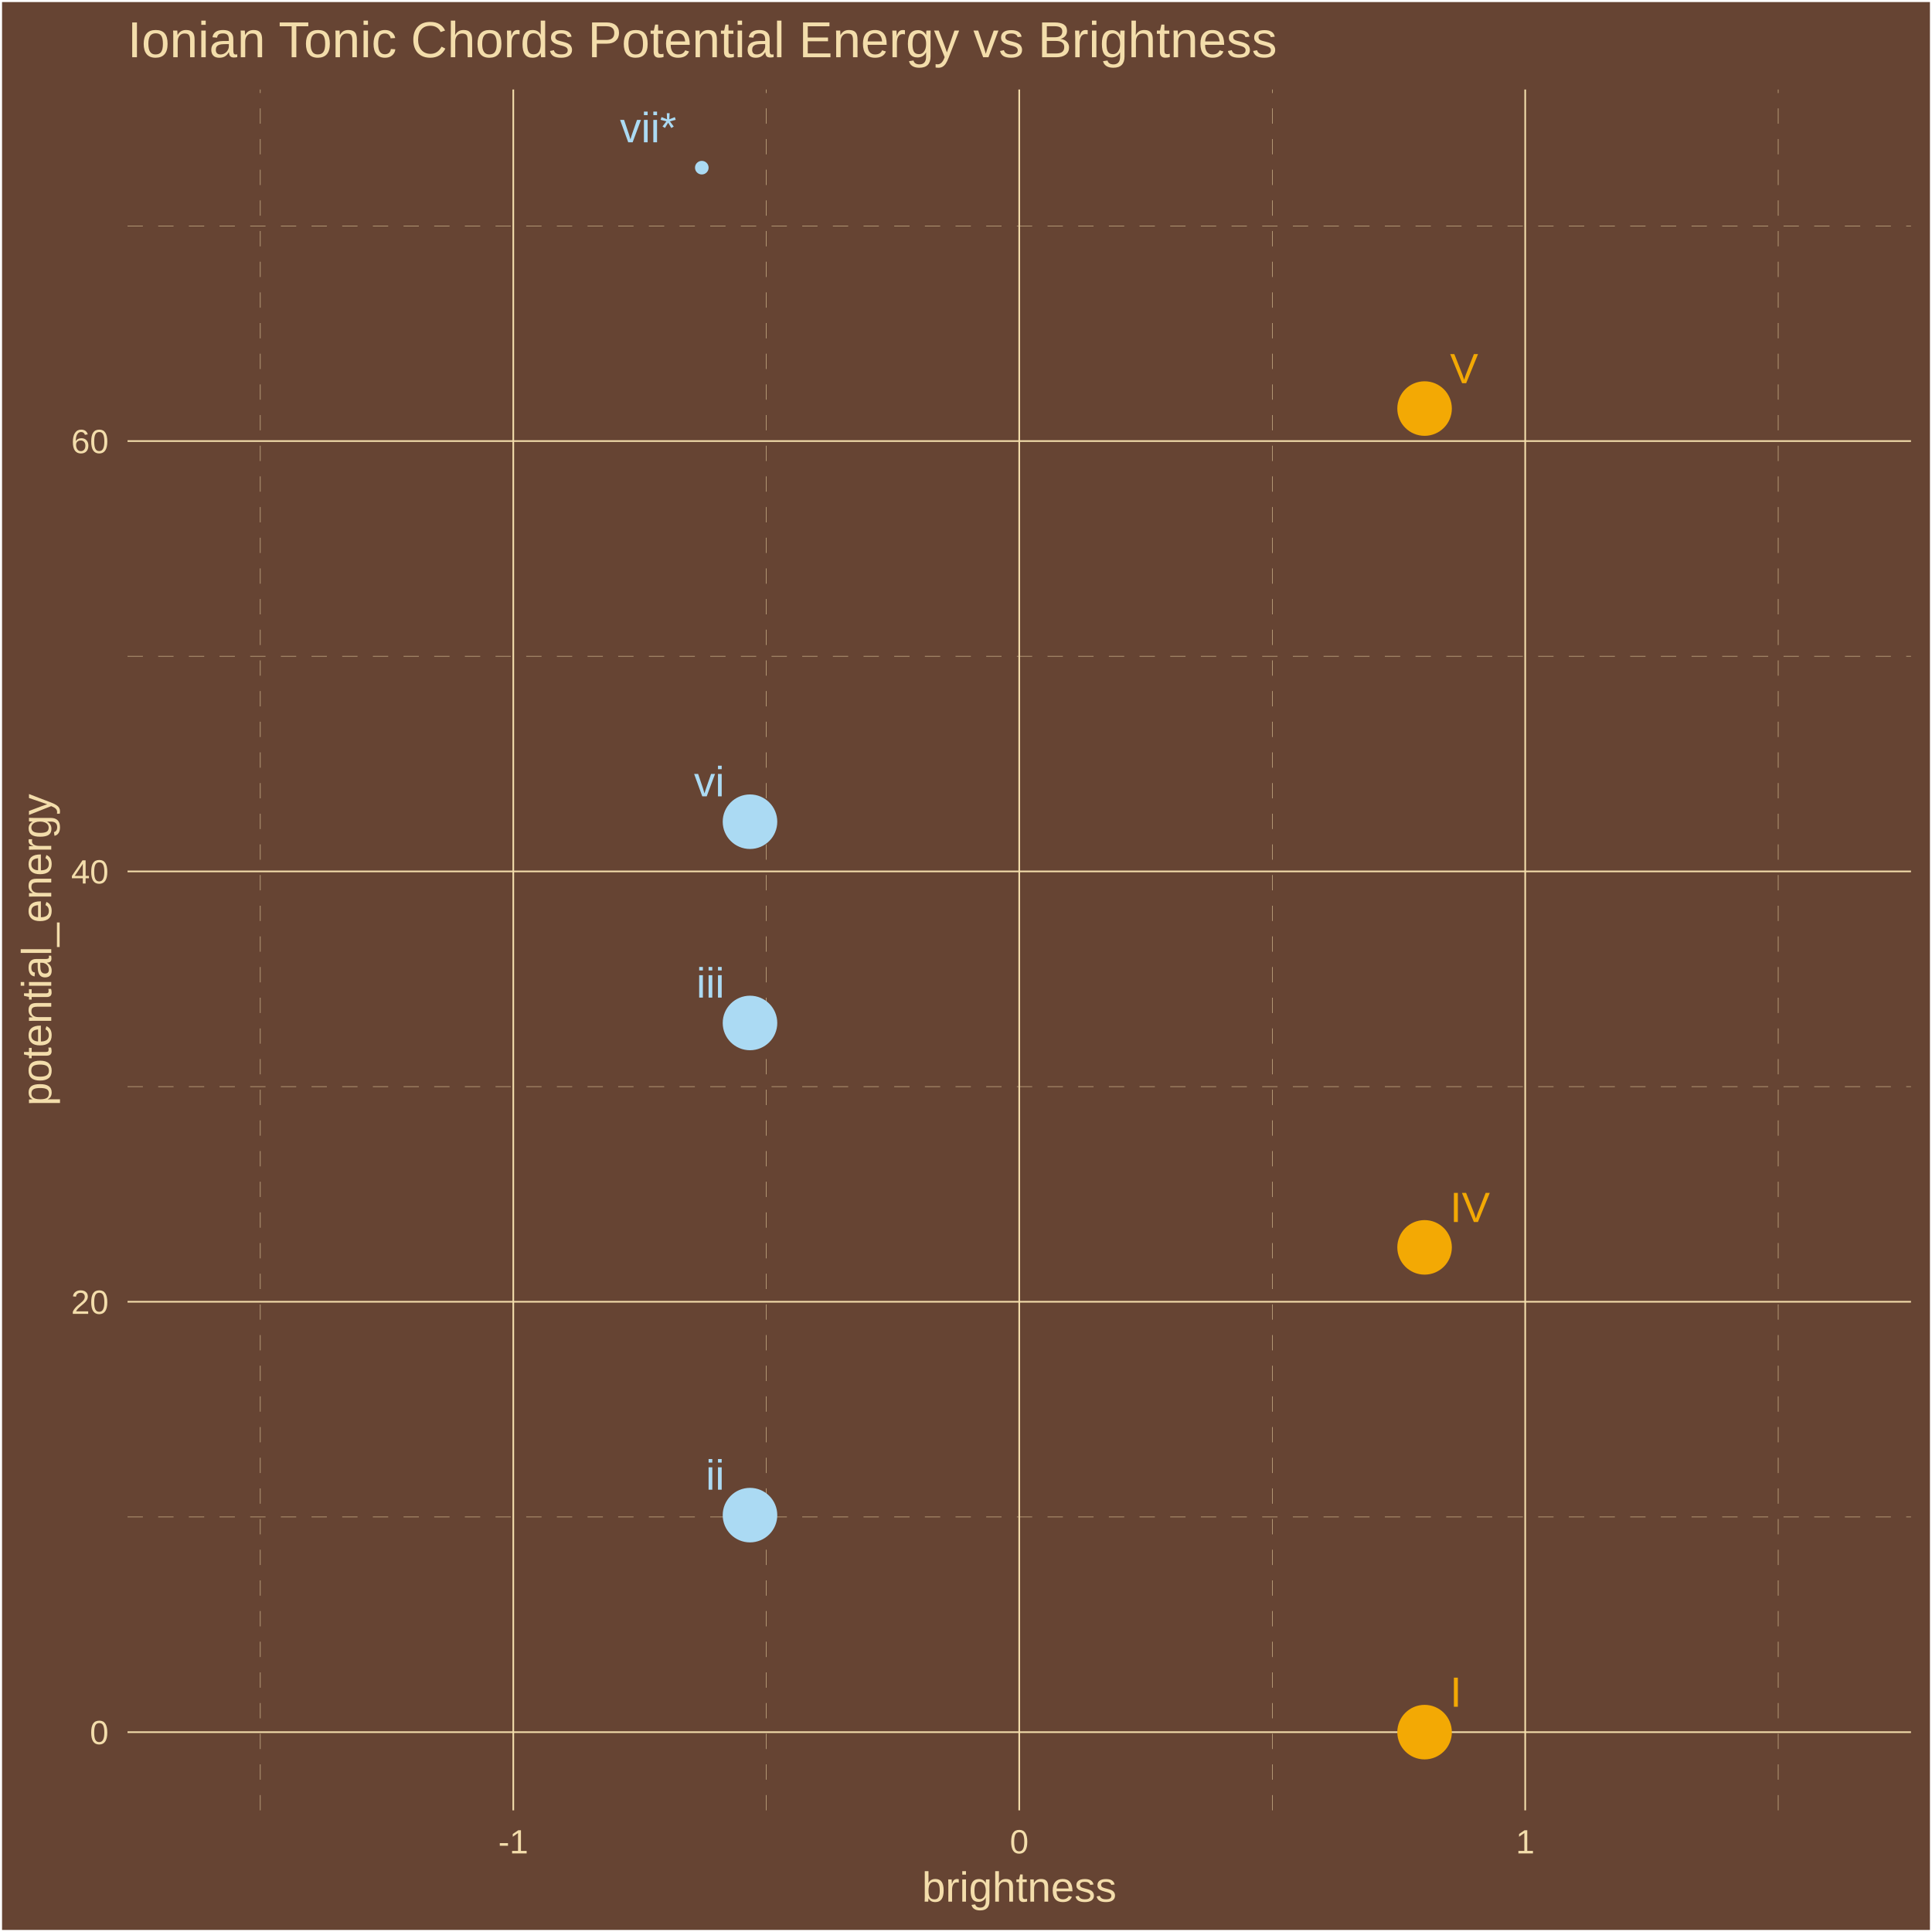
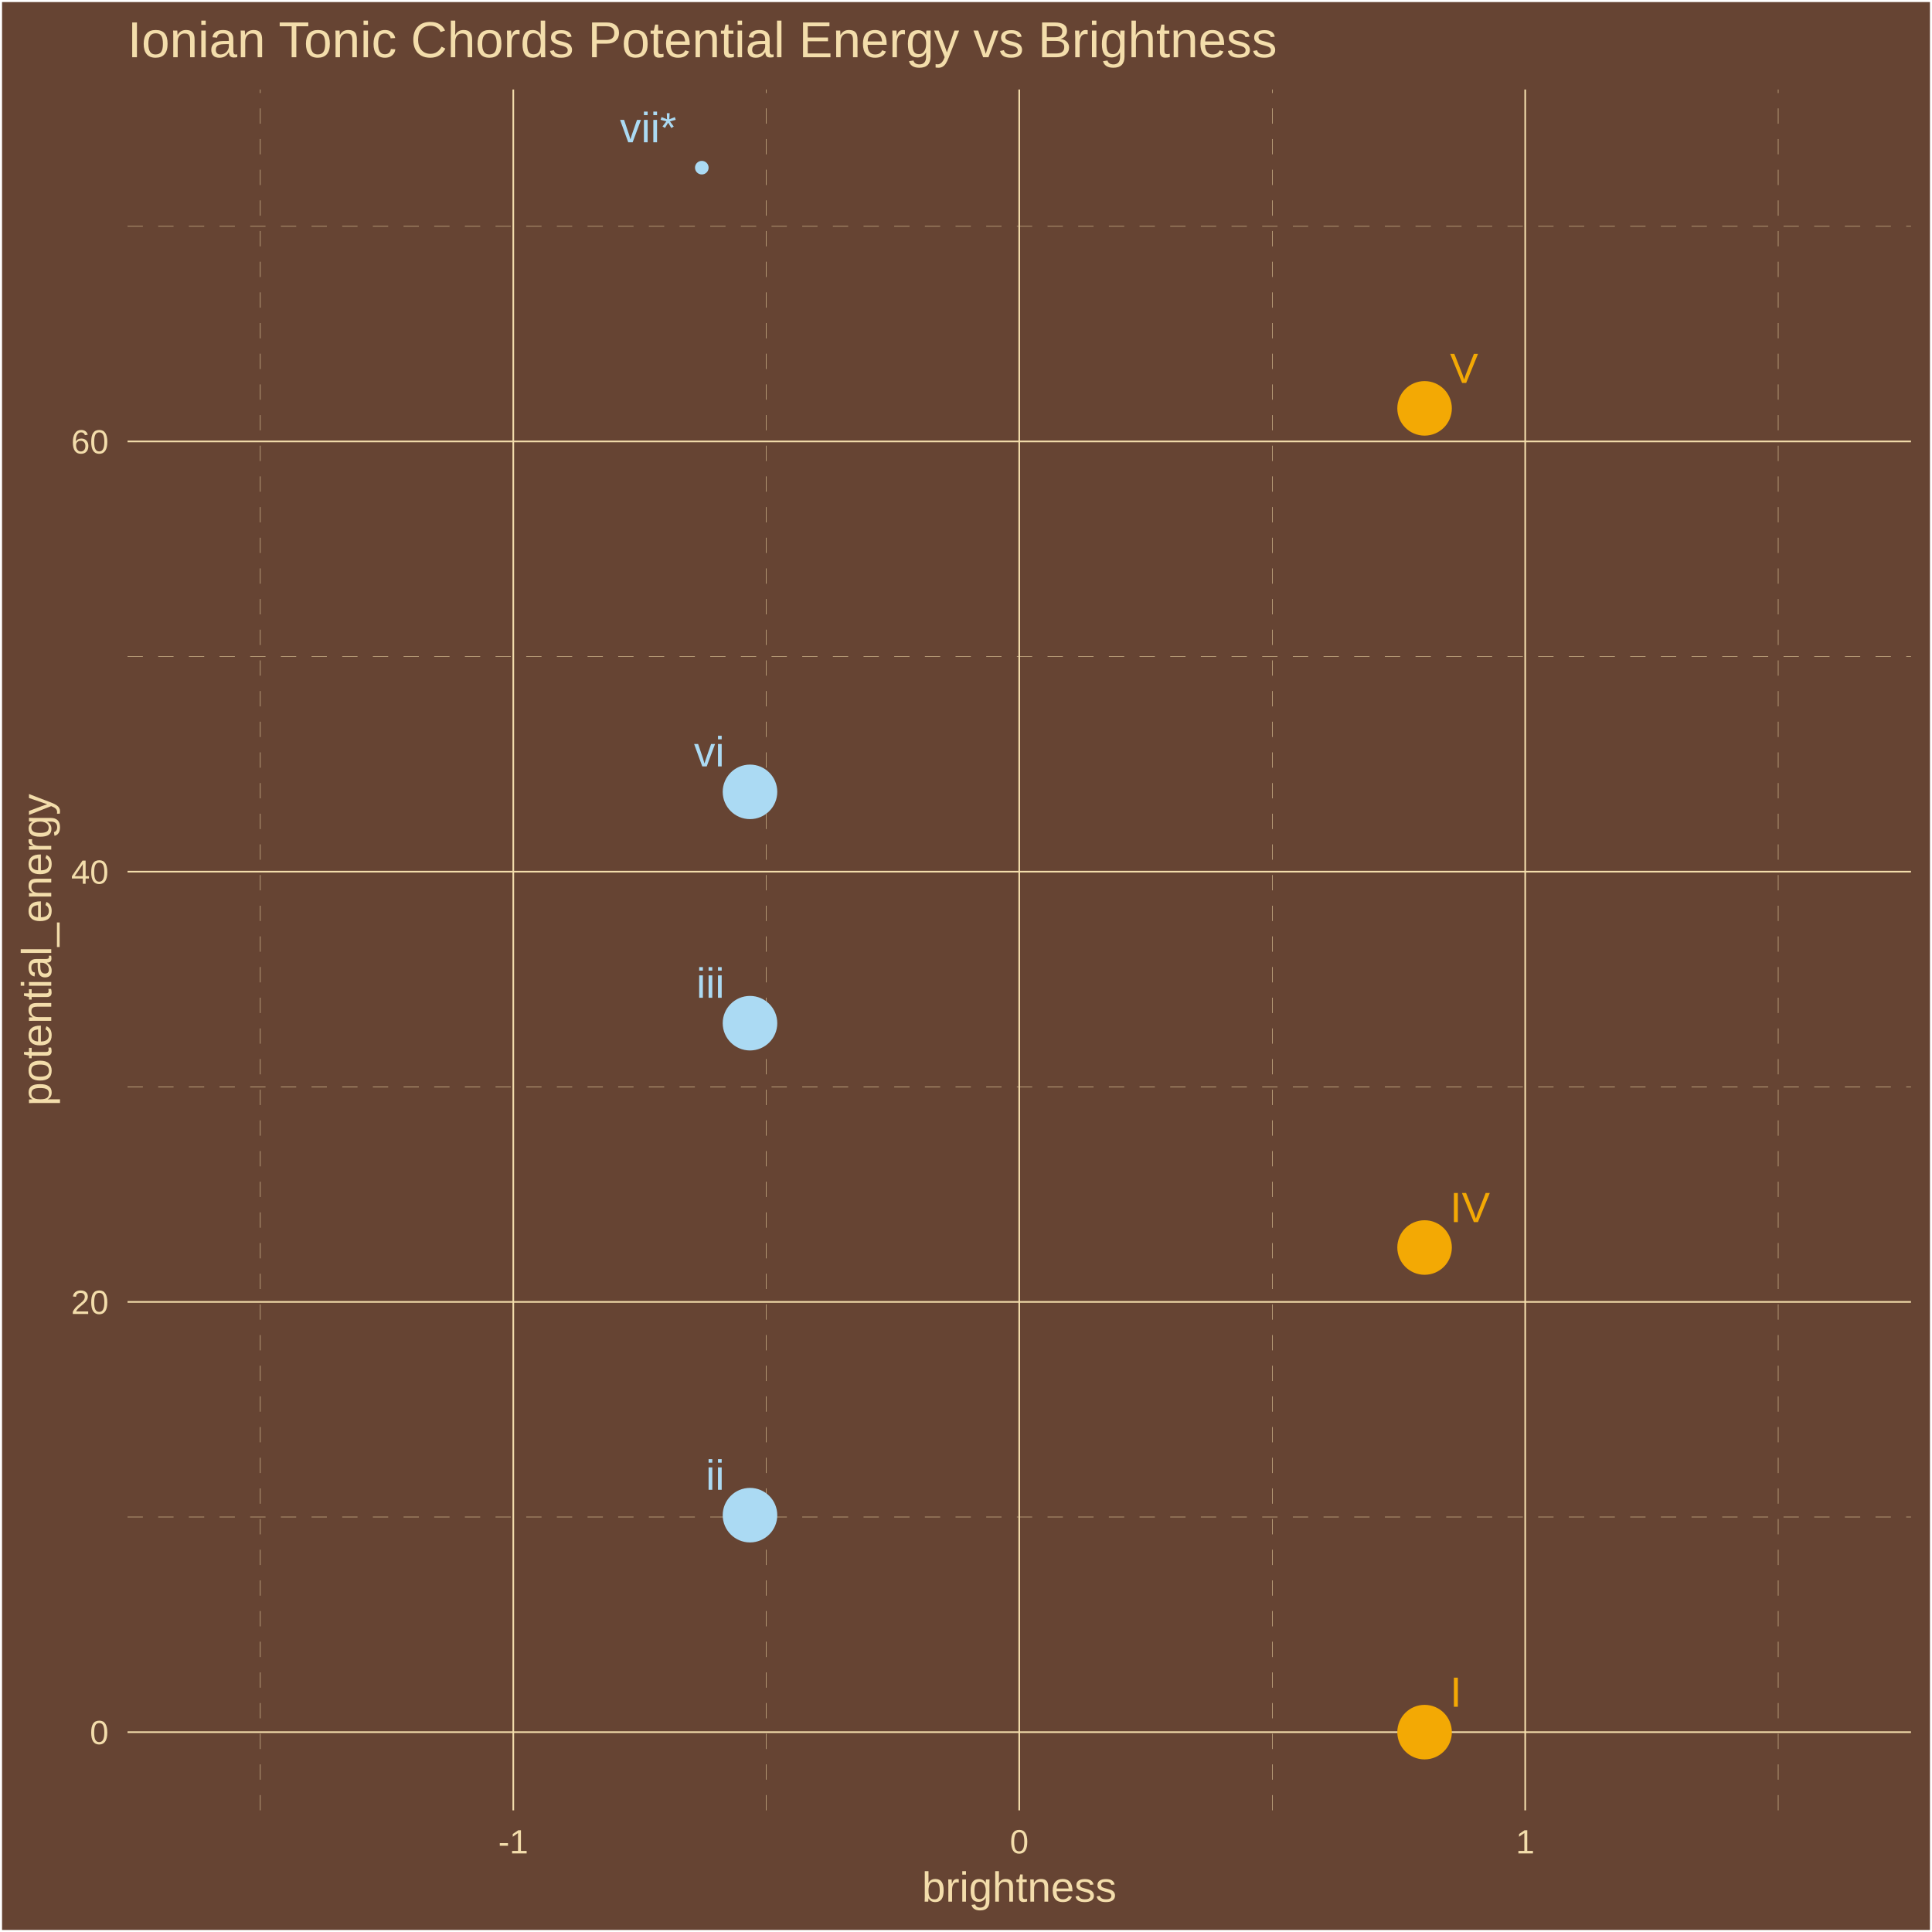
<svg xmlns="http://www.w3.org/2000/svg" class="svglite" width="504.00pt" height="504.00pt" viewBox="0 0 504.00 504.00">
  <defs>
    <style type="text/css">
    .svglite line, .svglite polyline, .svglite polygon, .svglite path, .svglite rect, .svglite circle {
      fill: none;
      stroke: #000000;
      stroke-linecap: round;
      stroke-linejoin: round;
      stroke-miterlimit: 10.00;
    }
    .svglite text {
      white-space: pre;
    }
  </style>
  </defs>
  <rect width="100%" height="100%" style="stroke: none; fill: #664433;" />
  <defs>
    <clipPath id="cpMC4wMHw1MDQuMDB8MC4wMHw1MDQuMDA=">
      <rect x="0.00" y="0.00" width="504.00" height="504.00" />
    </clipPath>
  </defs>
  <g clip-path="url(#cpMC4wMHw1MDQuMDB8MC4wMHw1MDQuMDA=)">
    <rect x="0.00" y="0" width="504.00" height="504.00" style="stroke-width: 1.07; stroke: #FFFFFF; fill: #664433;" />
  </g>
  <defs>
    <clipPath id="cpMzMuMjd8NDk4LjUyfDIzLjM0fDQ3Mi4yNw==">
      <rect x="33.27" y="23.34" width="465.25" height="448.93" />
    </clipPath>
  </defs>
  <g clip-path="url(#cpMzMuMjd8NDk4LjUyfDIzLjM0fDQ3Mi4yNw==)">
    <rect x="33.27" y="23.34" width="465.25" height="448.93" style="stroke-width: 1.07; stroke: none; fill: #664433;" />
-     <polyline points="33.27,395.73 498.52,395.73 " style="stroke-width: 0.11; stroke: #F3DDAB; stroke-dasharray: 4.00,4.00; stroke-linecap: butt;" />
-     <polyline points="33.27,283.46 498.52,283.46 " style="stroke-width: 0.11; stroke: #F3DDAB; stroke-dasharray: 4.00,4.00; stroke-linecap: butt;" />
-     <polyline points="33.27,171.19 498.52,171.19 " style="stroke-width: 0.11; stroke: #F3DDAB; stroke-dasharray: 4.00,4.00; stroke-linecap: butt;" />
-     <polyline points="33.27,58.93 498.52,58.93 " style="stroke-width: 0.11; stroke: #F3DDAB; stroke-dasharray: 4.00,4.00; stroke-linecap: butt;" />
+     <polyline points="33.27,395.74 498.52,395.74 " style="stroke-width: 0.11; stroke: #F3DDAB; stroke-dasharray: 4.00,4.00; stroke-linecap: butt;" />
+     <polyline points="33.27,283.51 498.52,283.51 " style="stroke-width: 0.11; stroke: #F3DDAB; stroke-dasharray: 4.00,4.00; stroke-linecap: butt;" />
+     <polyline points="33.27,171.27 498.52,171.27 " style="stroke-width: 0.11; stroke: #F3DDAB; stroke-dasharray: 4.00,4.00; stroke-linecap: butt;" />
+     <polyline points="33.27,59.04 498.52,59.04 " style="stroke-width: 0.11; stroke: #F3DDAB; stroke-dasharray: 4.00,4.00; stroke-linecap: butt;" />
    <polyline points="67.91,472.27 67.91,23.34 " style="stroke-width: 0.11; stroke: #F3DDAB; stroke-dasharray: 4.00,4.00; stroke-linecap: butt;" />
    <polyline points="199.90,472.27 199.90,23.34 " style="stroke-width: 0.11; stroke: #F3DDAB; stroke-dasharray: 4.00,4.00; stroke-linecap: butt;" />
    <polyline points="331.89,472.27 331.89,23.34 " style="stroke-width: 0.11; stroke: #F3DDAB; stroke-dasharray: 4.00,4.00; stroke-linecap: butt;" />
    <polyline points="463.88,472.27 463.88,23.34 " style="stroke-width: 0.11; stroke: #F3DDAB; stroke-dasharray: 4.00,4.00; stroke-linecap: butt;" />
    <polyline points="33.27,451.86 498.52,451.86 " style="stroke-width: 0.43; stroke: #F3DDAB; stroke-linecap: butt;" />
-     <polyline points="33.27,339.59 498.52,339.59 " style="stroke-width: 0.43; stroke: #F3DDAB; stroke-linecap: butt;" />
-     <polyline points="33.27,227.33 498.52,227.33 " style="stroke-width: 0.43; stroke: #F3DDAB; stroke-linecap: butt;" />
-     <polyline points="33.27,115.06 498.52,115.06 " style="stroke-width: 0.43; stroke: #F3DDAB; stroke-linecap: butt;" />
+     <polyline points="33.27,339.63 498.52,339.63 " style="stroke-width: 0.43; stroke: #F3DDAB; stroke-linecap: butt;" />
+     <polyline points="33.27,227.39 498.52,227.39 " style="stroke-width: 0.43; stroke: #F3DDAB; stroke-linecap: butt;" />
+     <polyline points="33.27,115.16 498.52,115.16 " style="stroke-width: 0.43; stroke: #F3DDAB; stroke-linecap: butt;" />
    <polyline points="133.90,472.27 133.90,23.34 " style="stroke-width: 0.43; stroke: #F3DDAB; stroke-linecap: butt;" />
    <polyline points="265.89,472.27 265.89,23.34 " style="stroke-width: 0.43; stroke: #F3DDAB; stroke-linecap: butt;" />
    <polyline points="397.88,472.27 397.88,23.34 " style="stroke-width: 0.43; stroke: #F3DDAB; stroke-linecap: butt;" />
    <circle cx="371.63" cy="451.86" r="6.76" style="stroke-width: 0.71; stroke: #F3A904; fill: #F3A904;" />
-     <circle cx="195.65" cy="395.25" r="6.76" style="stroke-width: 0.71; stroke: #ABDAF3; fill: #ABDAF3;" />
-     <circle cx="195.65" cy="266.86" r="6.76" style="stroke-width: 0.71; stroke: #ABDAF3; fill: #ABDAF3;" />
-     <circle cx="371.63" cy="325.40" r="6.76" style="stroke-width: 0.71; stroke: #F3A904; fill: #F3A904;" />
-     <circle cx="371.63" cy="106.58" r="6.76" style="stroke-width: 0.71; stroke: #F3A904; fill: #F3A904;" />
-     <circle cx="195.65" cy="214.36" r="6.76" style="stroke-width: 0.71; stroke: #ABDAF3; fill: #ABDAF3;" />
+     <circle cx="195.65" cy="395.26" r="6.76" style="stroke-width: 0.71; stroke: #ABDAF3; fill: #ABDAF3;" />
+     <circle cx="195.65" cy="266.92" r="6.76" style="stroke-width: 0.71; stroke: #ABDAF3; fill: #ABDAF3;" />
+     <circle cx="371.63" cy="325.44" r="6.76" style="stroke-width: 0.71; stroke: #F3A904; fill: #F3A904;" />
+     <circle cx="371.63" cy="106.53" r="6.76" style="stroke-width: 0.71; stroke: #F3A904; fill: #F3A904;" />
+     <circle cx="195.65" cy="206.57" r="6.76" style="stroke-width: 0.71; stroke: #ABDAF3; fill: #ABDAF3;" />
    <circle cx="183.08" cy="43.74" r="1.42" style="stroke-width: 0.71; stroke: #ABDAF3; fill: #ABDAF3;" />
    <polygon points="373.79,451.86 386.94,451.86 386.85,451.86 387.20,451.84 387.54,451.77 387.87,451.65 388.17,451.48 388.44,451.26 388.67,451.00 388.85,450.70 388.99,450.38 389.07,450.05 389.10,449.70 389.10,449.70 389.10,431.71 389.10,431.71 389.07,431.36 388.99,431.02 388.85,430.70 388.67,430.41 388.44,430.15 388.17,429.93 387.87,429.76 387.54,429.63 387.20,429.56 386.94,429.55 373.79,429.55 374.05,429.56 373.71,429.55 373.36,429.59 373.03,429.69 372.71,429.84 372.43,430.03 372.18,430.28 371.97,430.55 371.81,430.86 371.70,431.19 371.64,431.53 371.63,431.71 371.63,449.70 371.64,449.53 371.64,449.87 371.70,450.22 371.81,450.55 371.97,450.85 372.18,451.13 372.43,451.37 372.71,451.57 373.03,451.72 373.36,451.82 373.71,451.86 " style="stroke-width: nan; stroke: none;" />
    <text x="378.26" y="445.24" style="font-size: 11.04px;fill: #F3A904; font-family: &quot;Arial&quot;;" textLength="3.07px" lengthAdjust="spacingAndGlyphs">I</text>
-     <polygon points="178.51,395.25 193.49,395.25 193.40,395.25 193.75,395.23 194.09,395.16 194.41,395.04 194.71,394.86 194.98,394.64 195.21,394.38 195.40,394.09 195.54,393.77 195.62,393.43 195.65,393.09 195.65,393.09 195.65,375.09 195.65,375.09 195.62,374.75 195.54,374.41 195.40,374.09 195.21,373.80 194.98,373.54 194.71,373.32 194.41,373.14 194.09,373.02 193.75,372.95 193.49,372.93 178.51,372.93 178.77,372.95 178.42,372.94 178.08,372.98 177.75,373.07 177.43,373.22 177.15,373.42 176.89,373.66 176.69,373.94 176.52,374.25 176.41,374.58 176.36,374.92 176.35,375.09 176.35,393.09 176.36,392.91 176.36,393.26 176.41,393.60 176.52,393.93 176.69,394.24 176.89,394.52 177.15,394.76 177.43,394.96 177.75,395.11 178.08,395.20 178.42,395.25 " style="stroke-width: nan; stroke: none;" />
-     <text x="189.02" y="388.62" text-anchor="end" style="font-size: 11.04px;fill: #ABDAF3; font-family: &quot;Arial&quot;;" textLength="4.90px" lengthAdjust="spacingAndGlyphs">ii</text>
-     <polygon points="176.06,266.86 193.49,266.86 193.40,266.86 193.75,266.85 194.09,266.78 194.41,266.66 194.71,266.48 194.98,266.26 195.21,266.00 195.40,265.71 195.54,265.39 195.62,265.05 195.65,264.70 195.65,264.70 195.65,246.71 195.65,246.71 195.62,246.36 195.54,246.03 195.40,245.71 195.21,245.41 194.98,245.15 194.71,244.93 194.41,244.76 194.09,244.64 193.75,244.57 193.49,244.55 176.06,244.55 176.32,244.57 175.98,244.55 175.63,244.59 175.30,244.69 174.98,244.84 174.70,245.04 174.45,245.28 174.24,245.56 174.08,245.86 173.97,246.19 173.91,246.54 173.90,246.71 173.90,264.70 173.91,264.53 173.91,264.88 173.97,265.22 174.08,265.55 174.24,265.86 174.45,266.14 174.70,266.38 174.98,266.57 175.30,266.72 175.63,266.82 175.98,266.86 " style="stroke-width: nan; stroke: none;" />
-     <text x="189.02" y="260.24" text-anchor="end" style="font-size: 11.04px;fill: #ABDAF3; font-family: &quot;Arial&quot;;" textLength="7.34px" lengthAdjust="spacingAndGlyphs">iii</text>
-     <polygon points="373.79,325.40 394.30,325.40 394.21,325.40 394.56,325.38 394.90,325.31 395.22,325.19 395.53,325.02 395.80,324.80 396.03,324.54 396.21,324.24 396.35,323.92 396.43,323.59 396.46,323.24 396.46,323.24 396.46,305.25 396.46,305.25 396.43,304.90 396.35,304.56 396.21,304.24 396.03,303.95 395.80,303.69 395.53,303.47 395.22,303.29 394.90,303.17 394.56,303.10 394.30,303.09 373.79,303.09 374.05,303.10 373.71,303.09 373.36,303.13 373.03,303.23 372.71,303.38 372.43,303.57 372.18,303.81 371.97,304.09 371.81,304.40 371.70,304.73 371.64,305.07 371.63,305.25 371.63,323.24 371.64,323.07 371.64,323.41 371.70,323.76 371.81,324.09 371.97,324.39 372.18,324.67 372.43,324.91 372.71,325.11 373.03,325.26 373.36,325.36 373.71,325.40 " style="stroke-width: nan; stroke: none;" />
-     <text x="378.26" y="318.78" style="font-size: 11.04px;fill: #F3A904; font-family: &quot;Arial&quot;;" textLength="10.43px" lengthAdjust="spacingAndGlyphs">IV</text>
-     <polygon points="373.79,106.58 391.23,106.58 391.14,106.58 391.49,106.57 391.83,106.50 392.16,106.37 392.46,106.20 392.73,105.98 392.96,105.72 393.14,105.43 393.28,105.11 393.36,104.77 393.39,104.42 393.39,104.42 393.39,86.43 393.39,86.43 393.36,86.08 393.28,85.74 393.14,85.42 392.96,85.13 392.73,84.87 392.46,84.65 392.16,84.48 391.83,84.35 391.49,84.28 391.23,84.27 373.79,84.27 374.05,84.28 373.71,84.27 373.36,84.31 373.03,84.41 372.71,84.56 372.43,84.76 372.18,85.00 371.97,85.27 371.81,85.58 371.70,85.91 371.64,86.25 371.63,86.43 371.63,104.42 371.64,104.25 371.64,104.60 371.70,104.94 371.81,105.27 371.97,105.58 372.18,105.85 372.43,106.09 372.71,106.29 373.03,106.44 373.36,106.54 373.71,106.58 " style="stroke-width: nan; stroke: none;" />
-     <text x="378.26" y="99.96" style="font-size: 11.04px;fill: #F3A904; font-family: &quot;Arial&quot;;" textLength="7.36px" lengthAdjust="spacingAndGlyphs">V</text>
-     <polygon points="175.44,214.36 193.49,214.36 193.40,214.36 193.75,214.35 194.09,214.28 194.41,214.16 194.71,213.98 194.98,213.76 195.21,213.50 195.40,213.21 195.54,212.89 195.62,212.55 195.65,212.20 195.65,212.20 195.65,194.21 195.65,194.21 195.62,193.86 195.54,193.53 195.40,193.21 195.21,192.91 194.98,192.65 194.71,192.43 194.41,192.26 194.09,192.14 193.75,192.07 193.49,192.05 175.44,192.05 175.70,192.07 175.36,192.05 175.01,192.09 174.68,192.19 174.36,192.34 174.08,192.54 173.83,192.78 173.62,193.06 173.46,193.36 173.35,193.69 173.29,194.04 173.28,194.21 173.28,212.20 173.29,212.03 173.29,212.38 173.35,212.72 173.46,213.05 173.62,213.36 173.83,213.64 174.08,213.88 174.36,214.07 174.68,214.22 175.01,214.32 175.36,214.36 " style="stroke-width: nan; stroke: none;" />
-     <text x="189.02" y="207.74" text-anchor="end" style="font-size: 11.04px;fill: #ABDAF3; font-family: &quot;Arial&quot;;" textLength="7.96px" lengthAdjust="spacingAndGlyphs">vi</text>
+     <polygon points="178.51,395.26 193.49,395.26 193.40,395.26 193.75,395.25 194.09,395.18 194.41,395.05 194.71,394.88 194.98,394.66 195.21,394.40 195.40,394.11 195.54,393.79 195.62,393.45 195.65,393.10 195.65,393.10 195.65,375.11 195.65,375.11 195.62,374.76 195.54,374.43 195.40,374.11 195.21,373.81 194.98,373.55 194.71,373.33 194.41,373.16 194.09,373.04 193.75,372.97 193.49,372.95 178.51,372.95 178.77,372.97 178.42,372.95 178.08,372.99 177.75,373.09 177.43,373.24 177.15,373.44 176.89,373.68 176.69,373.96 176.52,374.26 176.41,374.59 176.36,374.94 176.35,375.11 176.35,393.10 176.36,392.93 176.36,393.28 176.41,393.62 176.52,393.95 176.69,394.26 176.89,394.54 177.15,394.78 177.43,394.97 177.75,395.12 178.08,395.22 178.42,395.26 " style="stroke-width: nan; stroke: none;" />
+     <text x="189.02" y="388.64" text-anchor="end" style="font-size: 11.04px;fill: #ABDAF3; font-family: &quot;Arial&quot;;" textLength="4.90px" lengthAdjust="spacingAndGlyphs">ii</text>
+     <polygon points="176.06,266.92 193.49,266.92 193.40,266.91 193.75,266.90 194.09,266.83 194.41,266.71 194.71,266.53 194.98,266.31 195.21,266.05 195.40,265.76 195.54,265.44 195.62,265.10 195.65,264.76 195.65,264.76 195.65,246.76 195.65,246.76 195.62,246.42 195.54,246.08 195.40,245.76 195.21,245.47 194.98,245.21 194.71,244.99 194.41,244.81 194.09,244.69 193.75,244.62 193.49,244.60 176.06,244.60 176.32,244.62 175.98,244.61 175.63,244.65 175.30,244.74 174.98,244.89 174.70,245.09 174.45,245.33 174.24,245.61 174.08,245.92 173.97,246.25 173.91,246.59 173.90,246.76 173.90,264.76 173.91,264.58 173.91,264.93 173.97,265.27 174.08,265.60 174.24,265.91 174.45,266.19 174.70,266.43 174.98,266.63 175.30,266.78 175.63,266.87 175.98,266.91 " style="stroke-width: nan; stroke: none;" />
+     <text x="189.02" y="260.29" text-anchor="end" style="font-size: 11.04px;fill: #ABDAF3; font-family: &quot;Arial&quot;;" textLength="7.34px" lengthAdjust="spacingAndGlyphs">iii</text>
+     <polygon points="373.79,325.44 394.30,325.44 394.21,325.43 394.56,325.42 394.90,325.35 395.22,325.23 395.53,325.05 395.80,324.83 396.03,324.57 396.21,324.28 396.35,323.96 396.43,323.62 396.46,323.28 396.46,323.28 396.46,305.28 396.46,305.28 396.43,304.94 396.35,304.60 396.21,304.28 396.03,303.98 395.80,303.72 395.53,303.50 395.22,303.33 394.90,303.21 394.56,303.14 394.30,303.12 373.79,303.12 374.05,303.14 373.71,303.12 373.36,303.17 373.03,303.26 372.71,303.41 372.43,303.61 372.18,303.85 371.97,304.13 371.81,304.44 371.70,304.77 371.64,305.11 371.63,305.28 371.63,323.28 371.64,323.10 371.64,323.45 371.70,323.79 371.81,324.12 371.97,324.43 372.18,324.71 372.43,324.95 372.71,325.15 373.03,325.29 373.36,325.39 373.71,325.43 " style="stroke-width: nan; stroke: none;" />
+     <text x="378.26" y="318.81" style="font-size: 11.04px;fill: #F3A904; font-family: &quot;Arial&quot;;" textLength="10.43px" lengthAdjust="spacingAndGlyphs">IV</text>
+     <polygon points="373.79,106.53 391.23,106.53 391.14,106.52 391.49,106.51 391.83,106.44 392.16,106.32 392.46,106.14 392.73,105.92 392.96,105.66 393.14,105.37 393.28,105.05 393.36,104.71 393.39,104.37 393.39,104.37 393.39,86.37 393.39,86.37 393.36,86.03 393.28,85.69 393.14,85.37 392.96,85.07 392.73,84.81 392.46,84.59 392.16,84.42 391.83,84.30 391.49,84.23 391.23,84.21 373.79,84.21 374.05,84.23 373.71,84.21 373.36,84.26 373.03,84.35 372.71,84.50 372.43,84.70 372.18,84.94 371.97,85.22 371.81,85.53 371.70,85.86 371.64,86.20 371.63,86.37 371.63,104.37 371.64,104.19 371.64,104.54 371.70,104.88 371.81,105.21 371.97,105.52 372.18,105.80 372.43,106.04 372.71,106.24 373.03,106.38 373.36,106.48 373.71,106.52 " style="stroke-width: nan; stroke: none;" />
+     <text x="378.26" y="99.90" style="font-size: 11.04px;fill: #F3A904; font-family: &quot;Arial&quot;;" textLength="7.36px" lengthAdjust="spacingAndGlyphs">V</text>
+     <polygon points="175.44,206.57 193.49,206.57 193.40,206.56 193.75,206.55 194.09,206.48 194.41,206.36 194.71,206.18 194.98,205.96 195.21,205.70 195.40,205.41 195.54,205.09 195.62,204.75 195.65,204.41 195.65,204.41 195.65,186.41 195.65,186.41 195.62,186.07 195.54,185.73 195.40,185.41 195.21,185.12 194.98,184.86 194.71,184.64 194.41,184.46 194.09,184.34 193.75,184.27 193.49,184.25 175.44,184.25 175.70,184.27 175.36,184.26 175.01,184.30 174.68,184.39 174.36,184.54 174.08,184.74 173.83,184.98 173.62,185.26 173.46,185.57 173.35,185.90 173.29,186.24 173.28,186.41 173.28,204.41 173.29,204.23 173.29,204.58 173.35,204.92 173.46,205.25 173.62,205.56 173.83,205.84 174.08,206.08 174.36,206.28 174.68,206.43 175.01,206.52 175.36,206.56 " style="stroke-width: nan; stroke: none;" />
+     <text x="189.02" y="199.94" text-anchor="end" style="font-size: 11.04px;fill: #ABDAF3; font-family: &quot;Arial&quot;;" textLength="7.96px" lengthAdjust="spacingAndGlyphs">vi</text>
    <polygon points="156.13,43.74 180.92,43.74 180.83,43.74 181.18,43.73 181.52,43.66 181.84,43.53 182.14,43.36 182.41,43.14 182.64,42.88 182.83,42.59 182.97,42.27 183.05,41.93 183.08,41.58 183.08,41.58 183.08,23.59 183.08,23.59 183.05,23.24 182.97,22.90 182.83,22.59 182.64,22.29 182.41,22.03 182.14,21.81 181.84,21.64 181.52,21.51 181.18,21.44 180.92,21.43 156.13,21.43 156.40,21.44 156.05,21.43 155.70,21.47 155.37,21.57 155.05,21.72 154.77,21.92 154.52,22.16 154.31,22.43 154.15,22.74 154.04,23.07 153.98,23.42 153.97,23.59 153.97,41.58 153.98,41.41 153.98,41.76 154.04,42.10 154.15,42.43 154.31,42.74 154.52,43.01 154.77,43.25 155.05,43.45 155.37,43.60 155.70,43.70 156.05,43.74 " style="stroke-width: nan; stroke: none;" />
    <text x="176.45" y="37.12" text-anchor="end" style="font-size: 11.04px;fill: #ABDAF3; font-family: &quot;Arial&quot;;" textLength="14.70px" lengthAdjust="spacingAndGlyphs">vii*</text>
  </g>
  <g clip-path="url(#cpMC4wMHw1MDQuMDB8MC4wMHw1MDQuMDA=)">
    <text x="28.34" y="455.01" text-anchor="end" style="font-size: 8.80px;fill: #F3DDAB; font-family: &quot;Arial&quot;;" textLength="4.90px" lengthAdjust="spacingAndGlyphs">0</text>
-     <text x="28.34" y="342.75" text-anchor="end" style="font-size: 8.80px;fill: #F3DDAB; font-family: &quot;Arial&quot;;" textLength="9.79px" lengthAdjust="spacingAndGlyphs">20</text>
-     <text x="28.34" y="230.48" text-anchor="end" style="font-size: 8.80px;fill: #F3DDAB; font-family: &quot;Arial&quot;;" textLength="9.79px" lengthAdjust="spacingAndGlyphs">40</text>
-     <text x="28.34" y="118.22" text-anchor="end" style="font-size: 8.80px;fill: #F3DDAB; font-family: &quot;Arial&quot;;" textLength="9.79px" lengthAdjust="spacingAndGlyphs">60</text>
+     <text x="28.34" y="342.78" text-anchor="end" style="font-size: 8.80px;fill: #F3DDAB; font-family: &quot;Arial&quot;;" textLength="9.79px" lengthAdjust="spacingAndGlyphs">20</text>
+     <text x="28.34" y="230.55" text-anchor="end" style="font-size: 8.80px;fill: #F3DDAB; font-family: &quot;Arial&quot;;" textLength="9.79px" lengthAdjust="spacingAndGlyphs">40</text>
+     <text x="28.34" y="118.31" text-anchor="end" style="font-size: 8.80px;fill: #F3DDAB; font-family: &quot;Arial&quot;;" textLength="9.79px" lengthAdjust="spacingAndGlyphs">60</text>
    <text x="133.90" y="483.50" text-anchor="middle" style="font-size: 8.80px;fill: #F3DDAB; font-family: &quot;Arial&quot;;" textLength="7.83px" lengthAdjust="spacingAndGlyphs">-1</text>
    <text x="265.89" y="483.50" text-anchor="middle" style="font-size: 8.80px;fill: #F3DDAB; font-family: &quot;Arial&quot;;" textLength="4.90px" lengthAdjust="spacingAndGlyphs">0</text>
    <text x="397.88" y="483.50" text-anchor="middle" style="font-size: 8.80px;fill: #F3DDAB; font-family: &quot;Arial&quot;;" textLength="4.90px" lengthAdjust="spacingAndGlyphs">1</text>
    <text x="265.89" y="496.09" text-anchor="middle" style="font-size: 11.00px;fill: #F3DDAB; font-family: &quot;Arial&quot;;" textLength="50.76px" lengthAdjust="spacingAndGlyphs">brightness</text>
    <text transform="translate(13.37,247.80) rotate(-90)" text-anchor="middle" style="font-size: 11.00px;fill: #F3DDAB; font-family: &quot;Arial&quot;;" textLength="81.35px" lengthAdjust="spacingAndGlyphs">potential_energy</text>
    <text x="33.27" y="14.94" style="font-size: 13.20px;fill: #F3DDAB; font-family: &quot;Arial&quot;;" textLength="301.36px" lengthAdjust="spacingAndGlyphs">Ionian Tonic Chords Potential Energy vs Brightness</text>
  </g>
</svg>
